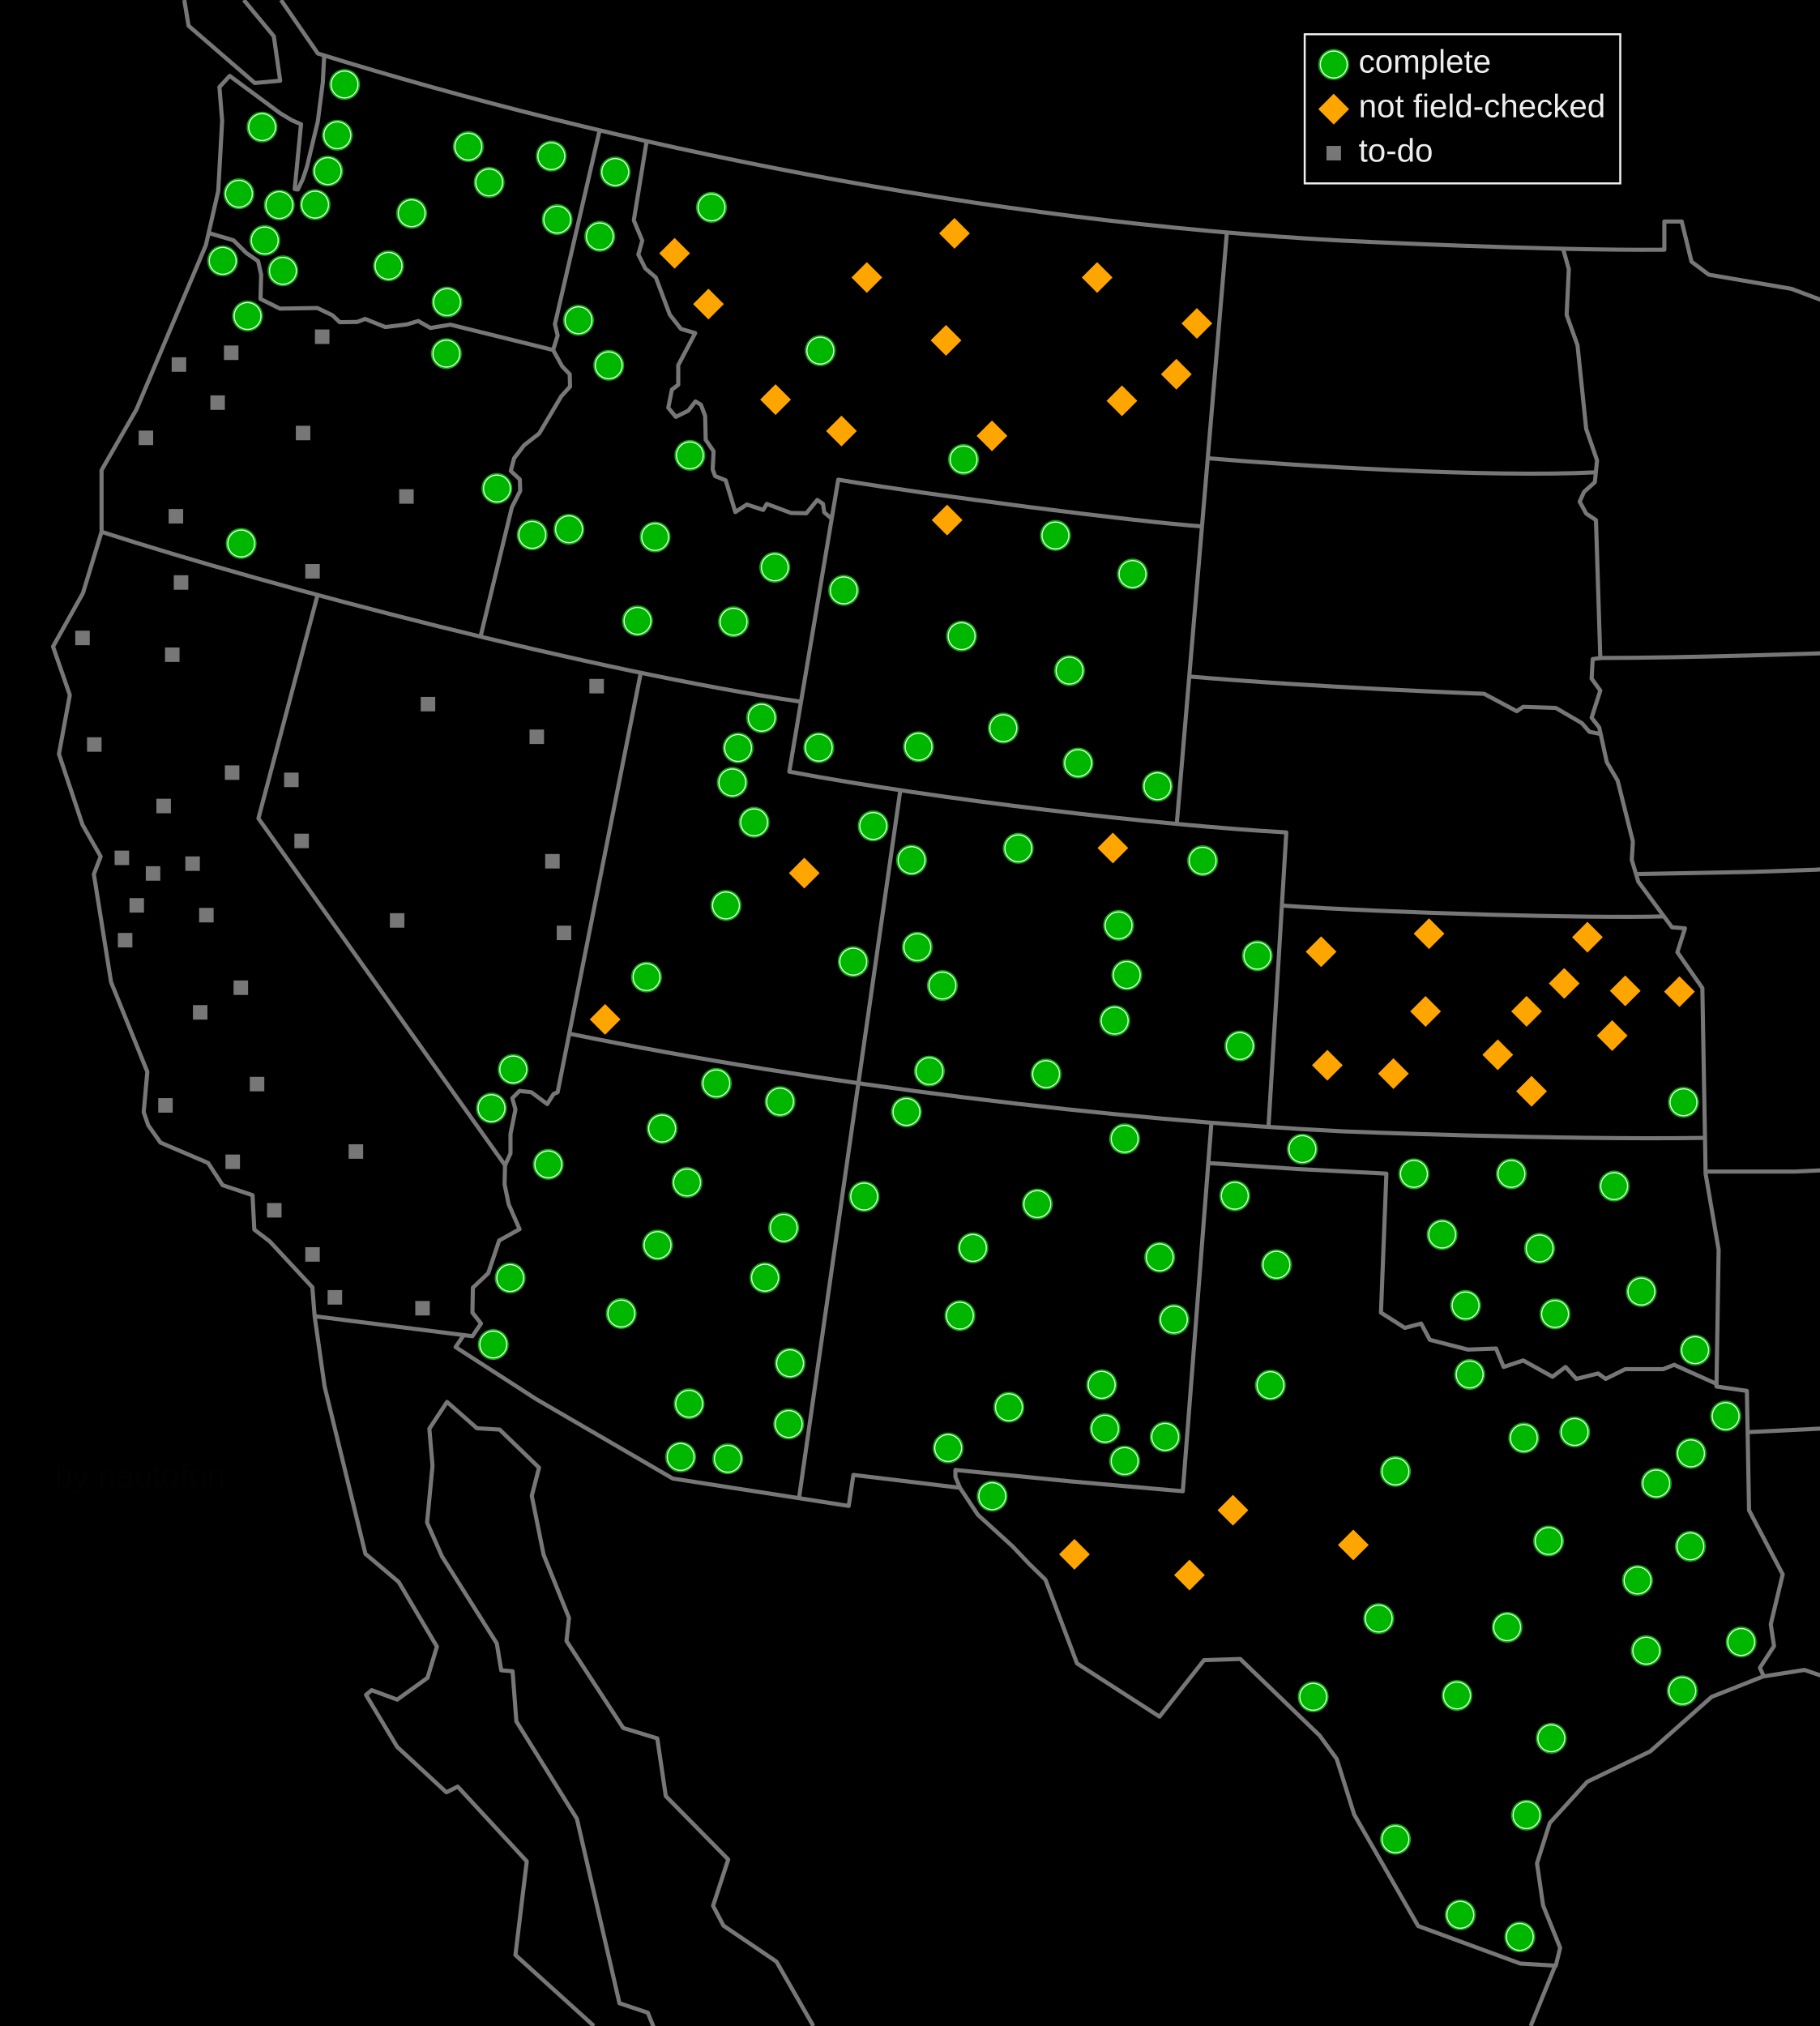
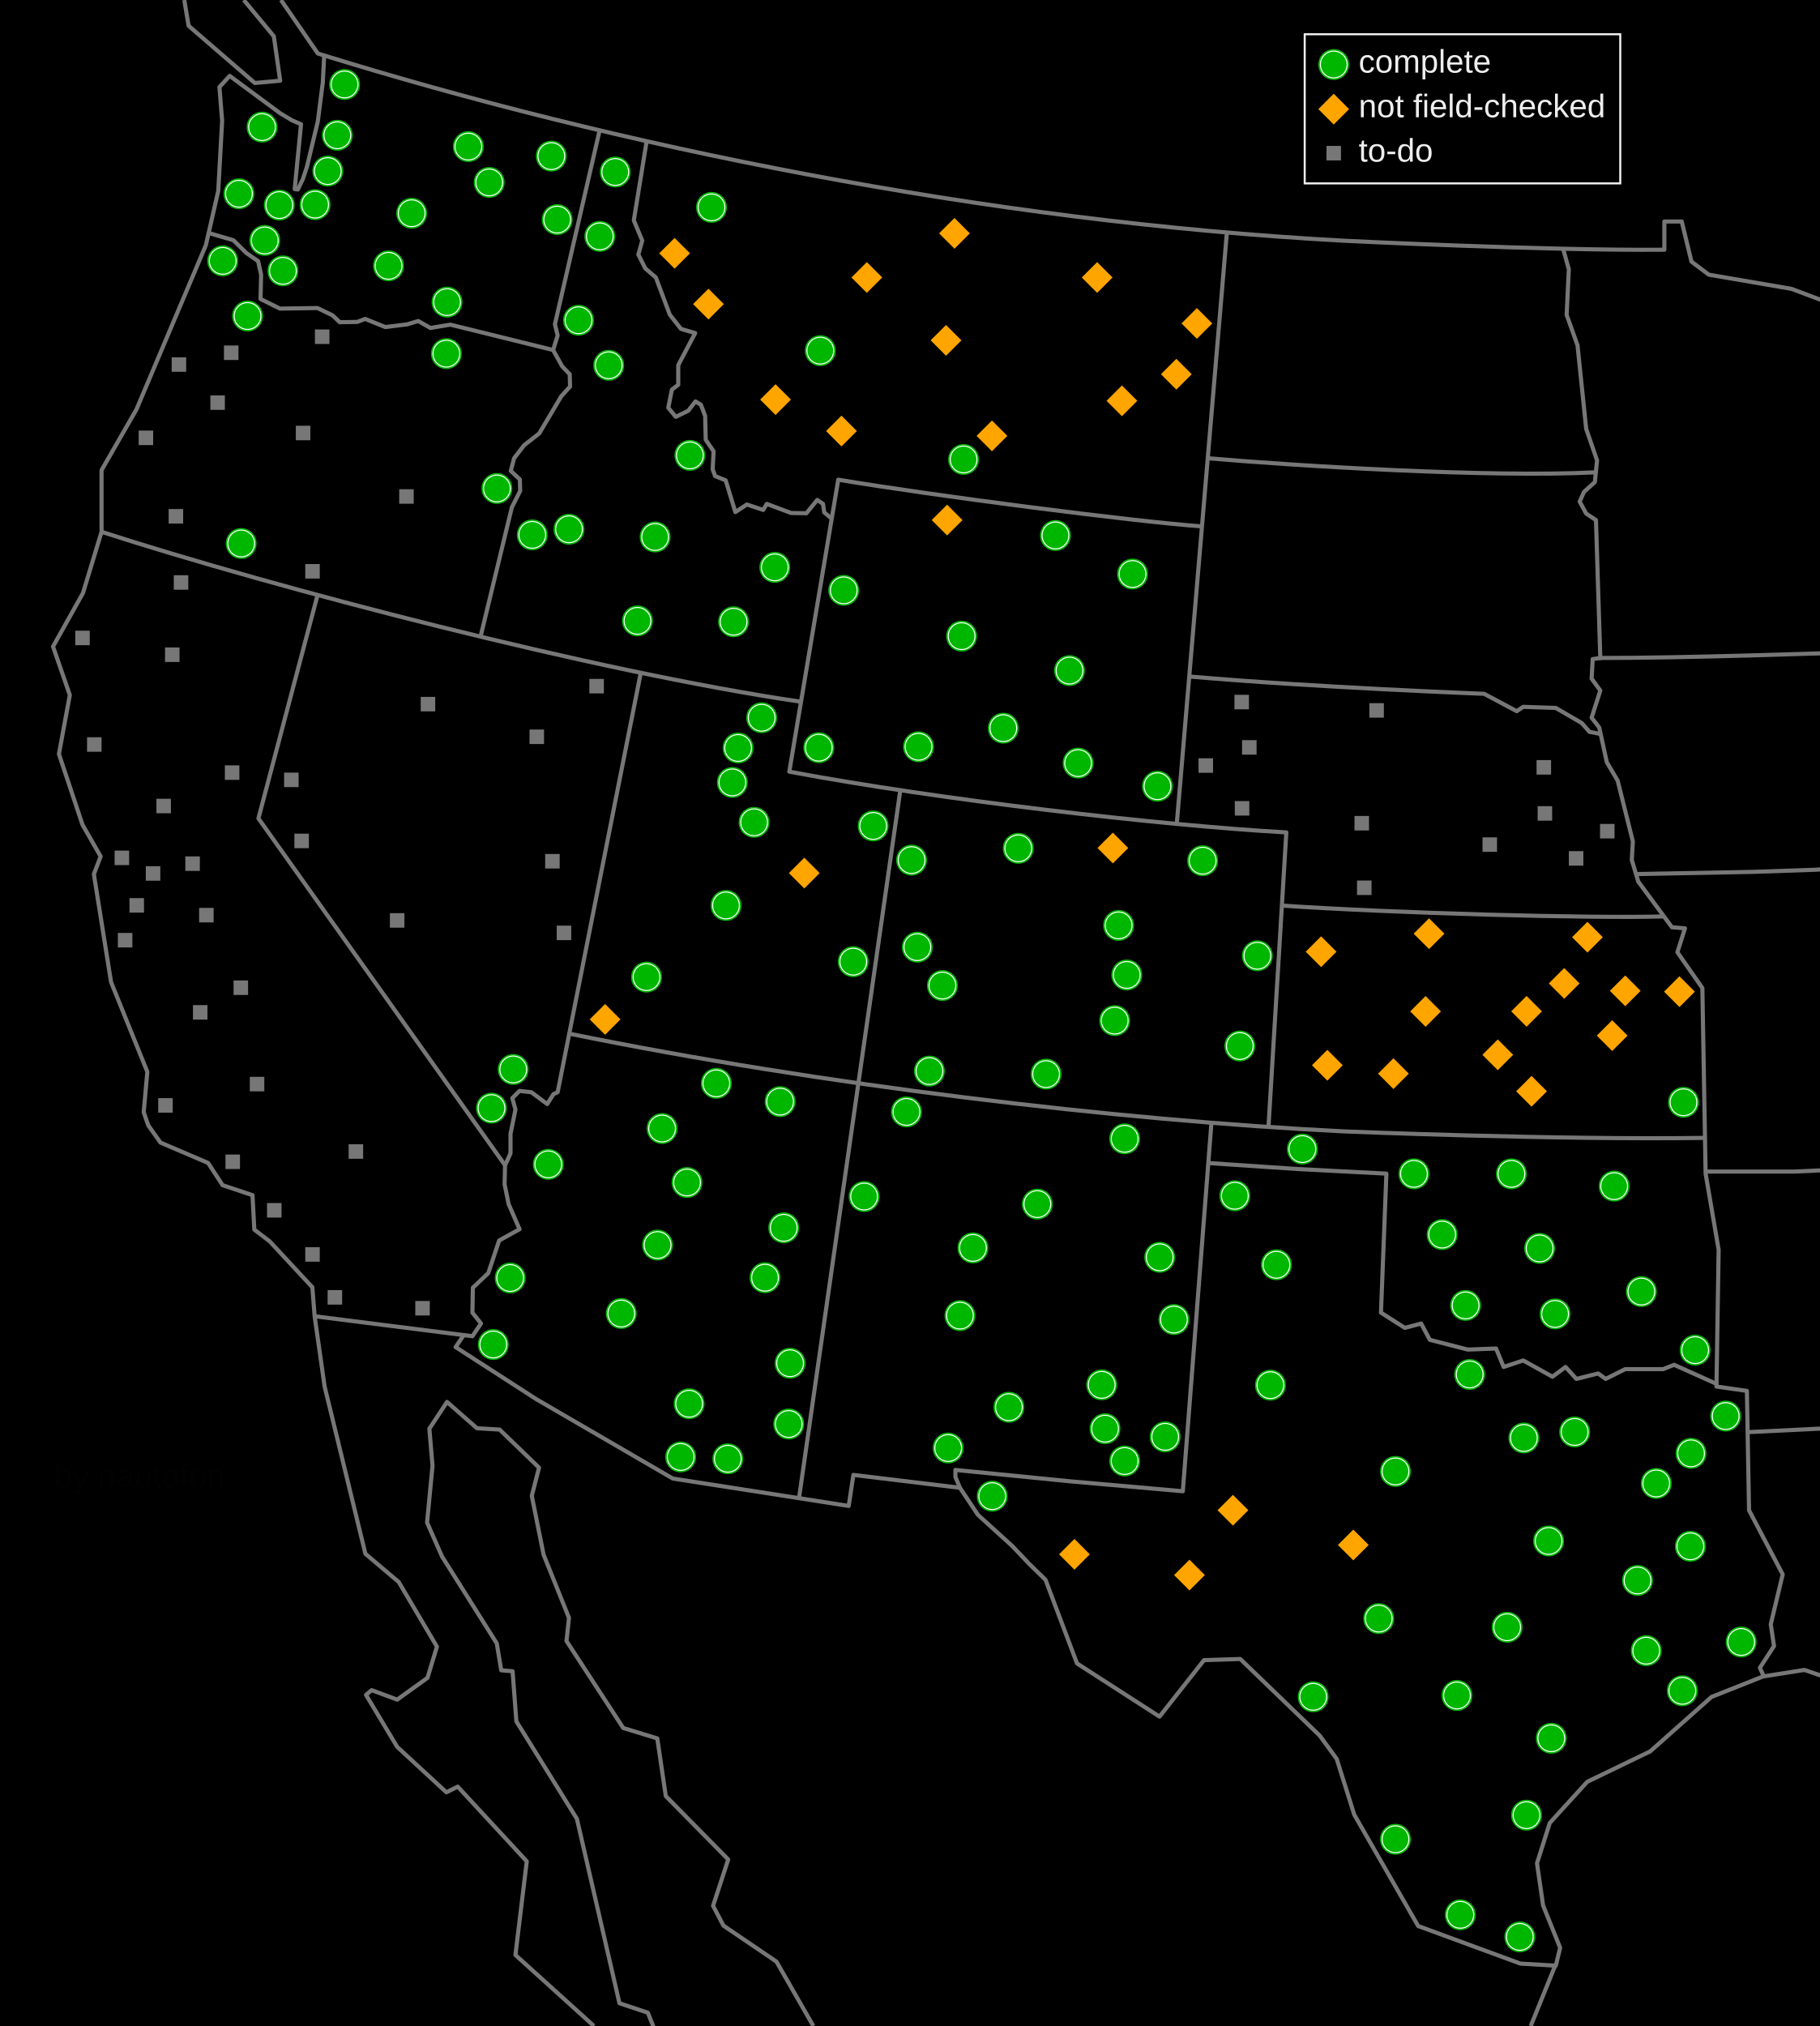
<svg xmlns="http://www.w3.org/2000/svg" xmlns:xlink="http://www.w3.org/1999/xlink" version="1.1" x="0px" y="0px" width="501.68px" height="558.55px" viewBox="0 0 501.68 558.55" xml:space="preserve">
  <symbol id="all" viewBox="-4.25 -4.25 8.5 8.5">
    <path style="fill:#00B700;" d="M4.25,0c0-2.35-1.9-4.25-4.25-4.25c-2.35,0-4.25,1.9-4.25,4.25S-2.35,4.25,0,4.25C2.35,4.25,4.25,2.35,4.25,0z" />
    <path style="fill:none;stroke:#FFFFFF;stroke-width:0.283;stroke-miterlimit:10;" d="M3.69,0c0-2.04-1.65-3.69-3.69-3.69S-3.68-2.04-3.68,0S-2.04,3.69,0,3.69S3.69,2.04,3.69,0z" />
  </symbol>
  <symbol id="cleanup" viewBox="-4.25 -4.25 8.5 8.5">
    <rect x="-3" y="-3" width="6" height="6" transform="rotate(45)" style="fill:orange" />
  </symbol>
  <symbol id="open" viewBox="-4.25 -4.25 8.5 8.5">
    <rect x="-2" y="-2" width="4" height="4" style="fill:#777" />
  </symbol>
  <symbol id="TODO" viewBox="-4.25 -4.25 8.5 8.5">
    <rect x="-2" y="-2" width="4" height="4" style="fill:red" />
  </symbol>
  <g id="map">
    <rect width="597.74" height="558.55" />
    <text id="made_by_nautofon" transform="matrix(1 0 0 1 15.00 410.00)" style="font-family:'ArialMT','Arial',sans-serif;fill:#020202;font-size:9px;">by nautofon</text>
    <path style="fill:none;stroke:#777777;stroke-width:1.134;stroke-linejoin:round;stroke-miterlimit:10;" d="M77.47,0l10.16,14.75c81.55,25.39,184,46.31,282.83,51.61 0 0 55.799 2.787 88.427 2.487v-7.783h4.789l2.694 11.076 4.789 3.592 22.75 3.891 14.368 5.388 10.178-2.993 17.362 4.49-13.47 7.184-18.858 18.559 0.299 2.395" />
    <line style="fill:none;stroke:#777777;stroke-width:1.134;stroke-linejoin:round;stroke-miterlimit:10;" x1="338.27" y1="64.1" x2="324.45" y2="227.16" />
    <polyline style="fill:none;stroke:#777777;stroke-width:1.134;stroke-linejoin:round;stroke-miterlimit:10;" points="87.56,164.04 71.25,225.62 139.25,321.25" />
    <polyline style="fill:none;stroke:#777777;stroke-width:1.134;stroke-linejoin:round;stroke-miterlimit:10;" points="176.67,185.49 153.75,301.12 152.62,301.62 150.88,304.38 146.5,301.12 143.25,300.75 141.25,302.75 142.12,305.88 140.75,312.62 140.75,318 139.25,321.25 139.12,326.5 140.25,332 143.25,338.88 137.62,342 134.62,351 130.38,355 130.25,361.88 132.62,364.88 130.25,368.38 86.75,362.88" />
    <polyline style="fill:none;stroke:#777777;stroke-width:1.134;stroke-linejoin:round;stroke-miterlimit:10;" points="50.81,0 52,7.12 70.25,22.88 77.25,22.25 75.5,10 67.22,0" />
    <path style="fill:none;stroke:#777777;stroke-width:1.134;stroke-linejoin:round;stroke-miterlimit:10;" d="m89.39 15.3-0.39 7.45-1.38 10.75-3 12.5-1.12 3.38-1.38 2.87-0.87-0.13 1.75-17.87-2.5-1.08-3.21-1.92-13.96-10.33-2.83 3.08 0.75 9.33-1.08 19.34-3.42 14.95-19.13 45.26-9.62 16.74v17l-5.12 16.88-8.26 14.75 4.63 13.37-3 16.26 6.5 19.5 5 8.74-1.87 4.88 4.74 29.75 10 24.75-1 11.12 1.26 3.63 3.37 4.75 13.13 5.62 4 6.13 8.24 2.75 0.5 9.5 4.26 3.25 11.74 12.63 0.63 8 2.75 19.37 11.25 46.13 9.177 7.754 10.54 17.833-2.607 8.605-8.344 5.997-7.04-2.607-1.565 1.304 8.605 14.341 13.559 12.516 3.129-1.565 19.035 20.599-3.129 25.814 21.642 19.574" />
    <path style="fill:none;stroke:#777777;stroke-width:1.134;stroke-linejoin:round;stroke-miterlimit:10;" d="m180.18 558.79-1.565-3.911-7.822-2.607-11.734-50.846-16.688-26.857-1.043-13.82-3.129-0.261-1.228-7.413-15.09-23.953-4.13-9.37 1.5-15.63-0.87-10.24 4.87-7.38 8.25 7.25 6.25 0.37 10.87 10.5-2 7.76 3.26 16.24 6.997 17.413-0.687 6.37 15.645 23.989 9.387 2.868 2.347 15.906 17.21 17.47-4.172 12.777 2.868 5.476 14.602 9.909 10.169 17.749" />
    <path style="fill:none;stroke:#777777;stroke-width:1.134;stroke-linejoin:round;stroke-miterlimit:10;" d="m127.87 368.07-2.25 3.31 22.26 14.37 37.62 21.87 48.5 7.55 1.29-8.55 29.38 3.55 4.95 7.45 9.5 8.63 4.68 4.93 4.464 4.358 8.681 23.049 22.75 14.668 12.273-15.566 9.989-0.323 21.93 21.149 4.666 6.405 4.83 15.362 17.624 30.7 28.183 10.36 9.765 0.577 1.202-4.926-4.701-11.674-1.683-11.626 3.523-11.123 10.338-11.353 17.362-8.382 16.902-15.012 14.229-5.642 11.375-1.796 13.171 4.49 14.967-3.592 14.368 10.477 12.872-0.299 6.585-4.191 6.885 2.395 2.694-2.993-3.891-3.592-0.299-8.082-2.993-5.388 6.885-4.191 13.47-2.395 15.53 0.898" />
    <line style="fill:none;stroke:#777777;stroke-width:1.134;stroke-linejoin:round;stroke-miterlimit:10;" x1="248.23" y1="217.87" x2="220.3" y2="413.04" />
    <path style="fill:none;stroke:#777777;stroke-width:1.134;stroke-linejoin:round;stroke-miterlimit:10;" d="M28,146.62c47.23,15.27,136.03,38.56,192.86,46.85" />
    <path style="fill:none;stroke:#777777;stroke-width:1.134;stroke-linejoin:round;stroke-miterlimit:10;" d="M156.95 284.97c69.54 14.18 151.01 23.87 213.51 26.94 0 0 58.194 2.396 99.503 1.797" />
    <path style="fill:none;stroke:#777777;stroke-width:1.134;stroke-linejoin:round;stroke-miterlimit:10;" d="M331.36,145.12c-18.79-1.34-74.68-8.56-100.24-12.88l-13.5,80.5c41,7.71,102.37,14.82,137.04,16.75l-4.92,81.2" />
    <polyline style="fill:none;stroke:#777777;stroke-width:1.134;stroke-linejoin:round;stroke-miterlimit:10;" points="334.01,309.54 326.12,411.12 295.42,408.42 263.42,405.25 263.42,407.17 264.67,410.17" />
    <path style="fill:none;stroke:#777777;stroke-width:1.134;stroke-linejoin:round;stroke-miterlimit:10;" d="m333.16 320.64 24.461 1.643 24.63 1.276-1.497 38.332 6.585 4.191 4.49-1.197 2.395 4.49 10.477 2.694 7.783-0.299 2.095 5.089 5.388-1.796 8.082 4.49 3.592-2.694 2.993 3.293 5.987-1.497 2.095 1.497 5.388-2.694h10.477l2.993-1.197 11.974 5.388" />
    <path style="fill:none;stroke:#777777;stroke-width:1.134;stroke-linejoin:round;stroke-miterlimit:10;" d="m353.22 249.65c31.131 2.095 85.611 3.592 105.67 2.993" />
    <path style="fill:none;stroke:#777777;stroke-width:1.134;stroke-linejoin:round;stroke-miterlimit:10;" d="m327.78 186.49c34.125 2.993 81.42 4.789 81.42 4.789l8.98 4.789 1.796-1.197 8.98 0.299 7.184 4.191 2.095 2.395 2.993 0.599" />
    <path style="fill:none;stroke:#777777;stroke-width:1.134;stroke-linejoin:round;stroke-miterlimit:10;" d="m332.87 126.32c24.246 2.095 77.529 5.388 107.16 3.891" />
    <polyline style="fill:none;stroke:#777777;stroke-width:1.134;stroke-linejoin:round;stroke-miterlimit:10;" points="165.33,35.93 153,89.38 153.75,92.5 152.5,96.5 155,101 157.08,103.17 157.17,106.58 154.75,109.25 148.67,119.5 144.5,122.75 141.75,126.33 140.83,129.83 143.33,132.17 143.42,135.33 141.12,139.88 132.49,175.53" />
    <polyline style="fill:none;stroke:#777777;stroke-width:1.134;stroke-linejoin:round;stroke-miterlimit:10;" points="178.29,38.93 174.75,60.75 177.08,66.33 176,70.17 177.92,74 180.83,76.5 184.67,86.75 187.75,90.67 191.67,91.83 187,100.67 187,106.08 185.25,107.42 184.25,112.42 186.33,114.92 189.75,113.25 191.75,110.67 193.25,111.58 194.42,114.67 194.58,121.25 196.75,124.42 196.5,129.42 197.17,131.25 200.08,132.42 202.75,141.17 205.92,139.08 210.42,140.58 211.42,138.92 218.08,141.42 222.33,141.5 225.33,137.83 226.92,138.92 227.25,141.25 229.32,143.01" />
    <polyline style="fill:none;stroke:#777777;stroke-width:1.134;stroke-linejoin:round;stroke-miterlimit:10;" points="57.53,64.23 64.38,66.25 67.92,69.75 71.17,72 72,75.75 71.83,82.42 77.17,85.08 87.5,84.92 91.67,86.92 93.67,88.83 98.5,88.75 100.67,87.92 106.25,90.17 112.25,89.42 115.33,88.5 118.67,90.42 124.17,89.5 152.5,96.5" />
    <path style="fill:none;stroke:#777777;stroke-width:1.134;stroke-linejoin:round;stroke-miterlimit:10;" d="m431.05 68.847 1.497 5.388-0.599 12.572 2.993 8.382 2.395 23.049 2.993 8.681-0.599 5.987-2.993 2.694-1.197 2.694 1.796 3.293 2.694 1.796 1.197 38.016-2.095 0.299-0.299 5.388 2.395 3.293-2.395 7.484 2.095 2.694 2.095 9.579 2.993 5.089 4.191 16.763-0.299 5.089 1.796 5.987 9.28 12.572 3.592 0.299-2.095 6.585 6.885 9.878 0.898 51.187 3.592 20.954-0.599 37.717 8.382 1.197 0.599 32.927 9.28 17.661-3.293 13.77 0.898 5.987-3.891 5.987 1.197 2.694" />
    <path style="fill:none;stroke:#777777;stroke-width:1.134;stroke-linejoin:round;stroke-miterlimit:10;" d="m440.93 181.4c24.246 0 58.371-1.197 76.93-1.796" />
    <path style="fill:none;stroke:#777777;stroke-width:1.134;stroke-linejoin:round;stroke-miterlimit:10;" d="m451.1 240.97 32.029-0.599 17.661-0.599 12.273-0.898 5.089 4.789" />
    <path style="fill:none;stroke:#777777;stroke-width:1.134;stroke-linejoin:round;stroke-miterlimit:10;" d="m470.56 322.99h24.246l32.329-1.497 17.062 0.299 1.796 2.694-4.789 5.987 10.776-0.299" />
    <path style="fill:none;stroke:#777777;stroke-width:1.134;stroke-linejoin:round;stroke-miterlimit:10;" d="m481.94 394.83 48.792-2.395" />
    <path style="fill:none;stroke:#777777;stroke-width:1.134;stroke-linejoin:round;stroke-miterlimit:10;" d="m428.87 541.7-6.822 16.841" />
  </g>
  <g id="legend" transform="translate(55)">
    <rect x="304.73" y="9.44" style="stroke:#EEEEEE;stroke-width:0.567;stroke-miterlimit:10;" width="87" height="41.12" />
    <text transform="matrix(1 0 0 1 319.5923 44.5608)" style="fill:#EEEEEE; font-family:'ArialMT','Arial',sans-serif; font-size:9px;">to-do</text>
    <use xlink:href="#open" width="8.5" height="8.5" id="legend-unkown_1_" x="-4.25" y="-4.25" transform="matrix(1 0 0 -1 312.729 42.2266)" style="overflow:visible;" />
    <text transform="matrix(1 0 0 1 319.5923 32.3207)" style="fill:#EEEEEE; font-family:'ArialMT','Arial',sans-serif; font-size:9px;">not field-checked</text>
    <use xlink:href="#cleanup" width="8.5" height="8.5" id="legend-some_1_" x="-4.25" y="-4.25" transform="matrix(1 0 0 -1 312.729 30.0874)" style="overflow:visible;" />
    <text transform="matrix(1 0 0 1 319.5933 20.0199)" style="fill:#EEEEEE; font-family:'ArialMT','Arial',sans-serif; font-size:9px;">complete</text>
    <use xlink:href="#all" width="8.5" height="8.5" id="legend-all_1_" x="-4.25" y="-4.25" transform="matrix(1 0 0 -1 312.729 17.7852)" style="overflow:visible;" />
  </g>
  <g id="data">
    <g id="AZ">
      <use xlink:href="#all" width="8.5" height="8.5" id="camp_verde" x="-4.25" y="-4.25" transform="matrix(1 0 0 -1 181.292 343.25)" style="overflow:visible;" />
      <use xlink:href="#all" width="8.5" height="8.5" id="clifton" x="-4.25" y="-4.25" transform="matrix(1 0 0 -1 217.8335 375.834)" style="overflow:visible;" />
      <use xlink:href="#all" width="8.5" height="8.5" id="ehrenberg" x="-4.25" y="-4.25" transform="matrix(1 0 0 -1 140.6665 352.334)" style="overflow:visible;" />
      <use xlink:href="#all" width="8.5" height="8.5" id="flagstaff" x="-4.25" y="-4.25" transform="matrix(1 0 0 -1 189.417 326)" style="overflow:visible;" />
      <use xlink:href="#all" width="8.5" height="8.5" id="g_canyon_vlg" x="-4.25" y="-4.25" transform="matrix(1 0 0 -1 182.542 311.125)" style="overflow:visible;" />
      <use xlink:href="#all" width="8.5" height="8.5" id="holbrook" x="-4.25" y="-4.25" transform="matrix(1 0 0 -1 216.084 338.5)" style="overflow:visible;" />
      <use xlink:href="#all" width="8.5" height="8.5" id="kayenta" x="-4.25" y="-4.25" transform="matrix(1 0 0 -1 215.0835 303.708)" style="overflow:visible;" />
      <use xlink:href="#all" width="8.5" height="8.5" id="kingman" x="-4.25" y="-4.25" transform="matrix(1 0 0 -1 151.167 321)" style="overflow:visible;" />
      <use xlink:href="#all" width="8.5" height="8.5" id="nogales" x="-4.25" y="-4.25" transform="matrix(1 0 0 -1 187.6665 401.667)" style="overflow:visible;" />
      <use xlink:href="#all" width="8.5" height="8.5" id="page" x="-4.25" y="-4.25" transform="matrix(1 0 0 -1 197.5005 298.667)" style="overflow:visible;" />
      <use xlink:href="#all" width="8.5" height="8.5" id="phoenix" x="-4.25" y="-4.25" transform="matrix(1 0 0 -1 171.292 362.125)" style="overflow:visible;" />
      <use xlink:href="#all" width="8.5" height="8.5" id="san_simon" x="-4.25" y="-4.25" transform="matrix(1 0 0 -1 217.4585 392.583)" style="overflow:visible;" />
      <use xlink:href="#all" width="8.5" height="8.5" id="show_low" x="-4.25" y="-4.25" transform="matrix(1 0 0 -1 210.917 352.25)" style="overflow:visible;" />
      <use xlink:href="#all" width="8.5" height="8.5" id="sierra_vista" x="-4.25" y="-4.25" transform="matrix(1 0 0 -1 200.6665 402.167)" style="overflow:visible;" />
      <use xlink:href="#all" width="8.5" height="8.5" id="tucson" x="-4.25" y="-4.25" transform="matrix(1 0 0 -1 190 387)" style="overflow:visible;" />
      <use xlink:href="#all" width="8.5" height="8.5" id="yuma" x="-4.25" y="-4.25" transform="matrix(1 0 0 -1 136 370.667)" style="overflow:visible;" />
    </g>
    <g id="CA">
      <use xlink:href="#open" width="8.5" height="8.5" id="bakersfield" x="-4.25" y="-4.25" transform="matrix(1 0 0 -1 70.875 298.874)" style="overflow:visible;" />
      <use xlink:href="#open" width="8.5" height="8.5" id="barstow" x="-4.25" y="-4.25" transform="matrix(1 0 0 -1 98.125 317.458)" style="overflow:visible;" />
      <use xlink:href="#open" width="8.5" height="8.5" id="carlsbad" x="-4.25" y="-4.25" transform="matrix(1 0 0 -1 86.1655 345.834)" style="overflow:visible;" />
      <use xlink:href="#open" width="8.5" height="8.5" id="el_centro" x="-4.25" y="-4.25" transform="matrix(1 0 0 -1 116.499 360.668)" style="overflow:visible;" />
      <use xlink:href="#open" width="8.5" height="8.5" id="eureka" x="-4.25" y="-4.25" transform="matrix(1 0 0 -1 22.7495 175.875)" style="overflow:visible;" />
      <use xlink:href="#open" width="8.5" height="8.5" id="fresno" x="-4.25" y="-4.25" transform="matrix(1 0 0 -1 66.4 272.3)" style="overflow:visible;" />
      <use xlink:href="#open" width="8.5" height="8.5" id="hilt" x="-4.25" y="-4.25" transform="matrix(1 0 0 -1 49.9165 160.5835)" style="overflow:visible;" />
      <use xlink:href="#open" width="8.5" height="8.5" id="huron" x="-4.25" y="-4.25" transform="matrix(1 0 0 -1 55.2 279.1)" style="overflow:visible;" />
      <use xlink:href="#open" width="8.5" height="8.5" id="los_angeles" x="-4.25" y="-4.25" transform="matrix(1 0 0 -1 75.6235 333.668)" style="overflow:visible;" />
      <use xlink:href="#open" width="8.5" height="8.5" id="modesto" x="-4.25" y="-4.25" transform="matrix(1 0 0 -1 56.9 252.3)" style="overflow:visible;" />
      <use xlink:href="#open" width="8.5" height="8.5" id="oakland" x="-4.25" y="-4.25" transform="matrix(1 0 0 -1 42.2 240.8)" style="overflow:visible;" />
      <use xlink:href="#open" width="8.5" height="8.5" id="oxnard" x="-4.25" y="-4.25" transform="matrix(1 0 0 -1 64.1675 320.292)" style="overflow:visible;" />
      <use xlink:href="#open" width="8.5" height="8.5" id="redding" x="-4.25" y="-4.25" transform="matrix(1 0 0 -1 47.4995 180.5)" style="overflow:visible;" />
      <use xlink:href="#open" width="8.5" height="8.5" id="sacramento" x="-4.25" y="-4.25" transform="matrix(1 0 0 -1 45.124 222.2095)" style="overflow:visible;" />
      <use xlink:href="#open" width="8.5" height="8.5" id="san_diego" x="-4.25" y="-4.25" transform="matrix(1 0 0 -1 92.3325 357.668)" style="overflow:visible;" />
      <use xlink:href="#open" width="8.5" height="8.5" id="san_francisc" x="-4.25" y="-4.25" transform="matrix(1 0 0 -1 33.6 236.5)" style="overflow:visible;" />
      <use xlink:href="#open" width="8.5" height="8.5" id="san_jose" x="-4.25" y="-4.25" transform="matrix(1 0 0 -1 37.7 249.6)" style="overflow:visible;" />
      <use xlink:href="#open" width="8.5" height="8.5" id="santa_cruz" x="-4.25" y="-4.25" transform="matrix(1 0 0 -1 34.5 259.2)" style="overflow:visible;" />
      <use xlink:href="#open" width="8.5" height="8.5" id="santa_maria" x="-4.25" y="-4.25" transform="matrix(1 0 0 -1 45.6245 304.75)" style="overflow:visible;" />
      <use xlink:href="#open" width="8.5" height="8.5" id="stockton" x="-4.25" y="-4.25" transform="matrix(1 0 0 -1 53.1 238.1)" style="overflow:visible;" />
      <use xlink:href="#open" width="8.5" height="8.5" id="truckee" x="-4.25" y="-4.25" transform="matrix(1 0 0 -1 63.9995 213)" style="overflow:visible;" />
      <use xlink:href="#open" width="8.5" height="8.5" id="ukiah" x="-4.25" y="-4.25" transform="matrix(1 0 0 -1 25.9995 205.25)" style="overflow:visible;" />
    </g>
    <g id="CO">
      <use xlink:href="#all" width="8.5" height="8.5" id="alamosa" x="-4.25" y="-4.25" transform="matrix(1 0 0 -1 288.4165 296.1221)" style="overflow:visible;" />
      <use xlink:href="#all" width="8.5" height="8.5" id="burlington" x="-4.25" y="-4.25" transform="matrix(1 0 0 -1 346.667 263.4971)" style="overflow:visible;" />
      <use xlink:href="#all" width="8.5" height="8.5" id="colorado_spr" x="-4.25" y="-4.25" transform="matrix(1 0 0 -1 310.6665 268.7886)" style="overflow:visible;" />
      <use xlink:href="#all" width="8.5" height="8.5" id="denver" x="-4.25" y="-4.25" transform="matrix(1 0 0 -1 308.4165 255.1221)" style="overflow:visible;" />
      <use xlink:href="#all" width="8.5" height="8.5" id="durango" x="-4.25" y="-4.25" transform="matrix(1 0 0 -1 256.25 295.2886)" style="overflow:visible;" />
      <use xlink:href="#cleanup" width="8.5" height="8.5" id="fort_collins" x="-4.25" y="-4.25" transform="matrix(1 0 0 -1 306.833 233.7886)" style="overflow:visible;" />
      <use xlink:href="#all" width="8.5" height="8.5" id="grand_juncti" x="-4.25" y="-4.25" transform="matrix(1 0 0 -1 252.916 261.1221)" style="overflow:visible;" />
      <use xlink:href="#all" width="8.5" height="8.5" id="lamar" x="-4.25" y="-4.25" transform="matrix(1 0 0 -1 341.833 288.3721)" style="overflow:visible;" />
      <use xlink:href="#all" width="8.5" height="8.5" id="montrose" x="-4.25" y="-4.25" transform="matrix(1 0 0 -1 259.833 271.7051)" style="overflow:visible;" />
      <use xlink:href="#all" width="8.5" height="8.5" id="pueblo" x="-4.25" y="-4.25" transform="matrix(1 0 0 -1 307.333 281.3721)" style="overflow:visible;" />
      <use xlink:href="#all" width="8.5" height="8.5" id="rangely" x="-4.25" y="-4.25" transform="matrix(1 0 0 -1 251.333 237.1221)" style="overflow:visible;" />
      <use xlink:href="#all" width="8.5" height="8.5" id="steamboat_sp" x="-4.25" y="-4.25" transform="matrix(1 0 0 -1 280.7495 233.8721)" style="overflow:visible;" />
      <use xlink:href="#all" width="8.5" height="8.5" id="sterling" x="-4.25" y="-4.25" transform="matrix(1 0 0 -1 331.583 237.2886)" style="overflow:visible;" />
    </g>
    <g id="ID">
      <use xlink:href="#all" width="8.5" height="8.5" id="boise" x="-4.25" y="-4.25" transform="matrix(1 0 0 -1 156.8745 145.9141)" style="overflow:visible;" />
      <use xlink:href="#all" width="8.5" height="8.5" id="coeur_dalene" x="-4.25" y="-4.25" transform="matrix(1 0 0 -1 165.3745 65.1641)" style="overflow:visible;" />
      <use xlink:href="#all" width="8.5" height="8.5" id="grangeville" x="-4.25" y="-4.25" transform="matrix(1 0 0 -1 167.833 100.7056)" style="overflow:visible;" />
      <use xlink:href="#all" width="8.5" height="8.5" id="idaho_falls" x="-4.25" y="-4.25" transform="matrix(1 0 0 -1 213.6245 156.4141)" style="overflow:visible;" />
      <use xlink:href="#all" width="8.5" height="8.5" id="ketchum" x="-4.25" y="-4.25" transform="matrix(1 0 0 -1 180.6245 148.0391)" style="overflow:visible;" />
      <use xlink:href="#all" width="8.5" height="8.5" id="lewiston" x="-4.25" y="-4.25" transform="matrix(1 0 0 -1 159.4995 88.2891)" style="overflow:visible;" />
      <use xlink:href="#all" width="8.5" height="8.5" id="nampa" x="-4.25" y="-4.25" transform="matrix(1 0 0 -1 146.7495 147.4556)" style="overflow:visible;" />
      <use xlink:href="#all" width="8.5" height="8.5" id="pocatello" x="-4.25" y="-4.25" transform="matrix(1 0 0 -1 202.2495 171.4141)" style="overflow:visible;" />
      <use xlink:href="#all" width="8.5" height="8.5" id="salmon" x="-4.25" y="-4.25" transform="matrix(1 0 0 -1 190.2075 125.5391)" style="overflow:visible;" />
      <use xlink:href="#all" width="8.5" height="8.5" id="sandpoint" x="-4.25" y="-4.25" transform="matrix(1 0 0 -1 169.6245 47.4141)" style="overflow:visible;" />
      <use xlink:href="#all" width="8.5" height="8.5" id="twin_falls" x="-4.25" y="-4.25" transform="matrix(1 0 0 -1 175.7495 171.1641)" style="overflow:visible;" />
    </g>
    <g id="KS">
      <use xlink:href="#cleanup" width="8.5" height="8.5" id="colby" transform="translate(360 258.13)" />
      <use xlink:href="#cleanup" width="8.5" height="8.5" id="dodge_city" transform="translate(379.94 291.74)" />
      <use xlink:href="#cleanup" width="8.5" height="8.5" id="emporia" transform="translate(440.25 281.26)" />
      <use xlink:href="#cleanup" width="8.5" height="8.5" id="garden_city" transform="translate(361.72 289.43)" />
      <use xlink:href="#cleanup" width="8.5" height="8.5" id="hays" transform="translate(388.8 274.59)" />
      <use xlink:href="#cleanup" width="8.5" height="8.5" id="hutchinson" transform="translate(408.71 286.55)" />
      <use xlink:href="#cleanup" width="8.5" height="8.5" id="junction_cit" transform="translate(427.03 266.87)" />
      <use xlink:href="#cleanup" width="8.5" height="8.5" id="kansas_city" transform="translate(458.8 269.14)" />
      <use xlink:href="#cleanup" width="8.5" height="8.5" id="marysville" transform="translate(433.43 254.13)" />
      <use xlink:href="#cleanup" width="8.5" height="8.5" id="phillipsburg" transform="translate(389.76 253.16)" />
      <use xlink:href="#all" width="8.5" height="8.5" id="pittsburg" transform="translate(459.91 299.64)" />
      <use xlink:href="#cleanup" width="8.5" height="8.5" id="salina_ks" transform="translate(416.65 274.57)" />
      <use xlink:href="#cleanup" width="8.5" height="8.5" id="topeka" transform="translate(443.85 268.92)" />
      <use xlink:href="#cleanup" width="8.5" height="8.5" id="wichita" transform="translate(418.02 296.61)" />
    </g>
    <g id="MT">
      <use xlink:href="#cleanup" width="8.5" height="8.5" id="billings" x="-4.25" y="-4.25" transform="matrix(1 0 0 -1 273.4985 120.168)" style="overflow:visible;" />
      <use xlink:href="#cleanup" width="8.5" height="8.5" id="bozeman" x="-4.25" y="-4.25" transform="matrix(1 0 0 -1 231.998 118.8345)" style="overflow:visible;" />
      <use xlink:href="#cleanup" width="8.5" height="8.5" id="butte" x="-4.25" y="-4.25" transform="matrix(1 0 0 -1 213.8315 110.168)" style="overflow:visible;" />
      <use xlink:href="#cleanup" width="8.5" height="8.5" id="glasgow_mt" x="-4.25" y="-4.25" transform="matrix(1 0 0 -1 302.4985 76.501)" style="overflow:visible;" />
      <use xlink:href="#cleanup" width="8.5" height="8.5" id="glendive" x="-4.25" y="-4.25" transform="matrix(1 0 0 -1 324.332 103.168)" style="overflow:visible;" />
      <use xlink:href="#cleanup" width="8.5" height="8.5" id="great_falls" x="-4.25" y="-4.25" transform="matrix(1 0 0 -1 238.9985 76.5015)" style="overflow:visible;" />
      <use xlink:href="#cleanup" width="8.5" height="8.5" id="havre" x="-4.25" y="-4.25" transform="matrix(1 0 0 -1 263.165 64.3345)" style="overflow:visible;" />
      <use xlink:href="#all" width="8.5" height="8.5" id="helena" x="-4.25" y="-4.25" transform="matrix(1 0 0 -1 226.1655 96.668)" style="overflow:visible;" />
      <use xlink:href="#all" width="8.5" height="8.5" id="kalispell" x="-4.25" y="-4.25" transform="matrix(1 0 0 -1 196.165 57.168)" style="overflow:visible;" />
      <use xlink:href="#all" width="8.5" height="8.5" id="laurel" x="-4.25" y="-4.25" transform="matrix(1 0 0 -1 265.665 126.6675)" style="overflow:visible;" />
      <use xlink:href="#cleanup" width="8.5" height="8.5" id="lewistown" x="-4.25" y="-4.25" transform="matrix(1 0 0 -1 260.832 93.835)" style="overflow:visible;" />
      <use xlink:href="#cleanup" width="8.5" height="8.5" id="miles_city" x="-4.25" y="-4.25" transform="matrix(1 0 0 -1 309.332 110.502)" style="overflow:visible;" />
      <use xlink:href="#cleanup" width="8.5" height="8.5" id="missoula" x="-4.25" y="-4.25" transform="matrix(1 0 0 -1 195.332 83.8345)" style="overflow:visible;" />
      <use xlink:href="#cleanup" width="8.5" height="8.5" id="sidney" x="-4.25" y="-4.25" transform="matrix(1 0 0 -1 329.998 89.1675)" style="overflow:visible;" />
      <use xlink:href="#cleanup" width="8.5" height="8.5" id="thompson_f" x="-4.25" y="-4.25" transform="matrix(1 0 0 -1 185.9985 69.8345)" style="overflow:visible;" />
    </g>
+     <g id="NE" transform="translate(-27.097 -127.5)">
+       <use xlink:href="#open" width="8.5" height="8.5" id="alliance" transform="translate(367.3 329.3)" />
+       <use xlink:href="#open" width="8.5" height="8.5" id="chadron" transform="translate(365.2 316.8)" />
+       <use xlink:href="#open" width="8.5" height="8.5" id="columbus" transform="translate(448.8 347.5)" />
+       <use xlink:href="#open" width="8.5" height="8.5" id="grand_island" transform="translate(433.6 356.1)" />
+       <use xlink:href="#open" width="8.5" height="8.5" id="lincoln" transform="translate(457.4 359.9)" />
+       <use xlink:href="#open" width="8.5" height="8.5" id="mccook" transform="translate(399.0 368.0)" />
+       <use xlink:href="#open" width="8.5" height="8.5" id="norfolk" transform="translate(448.5 334.8)" />
+       <use xlink:href="#open" width="8.5" height="8.5" id="north_platte" transform="translate(398.3 350.2)" />
+       <use xlink:href="#open" width="8.5" height="8.5" id="omaha" transform="translate(466.0 352.4)" />
+       <use xlink:href="#open" width="8.5" height="8.5" id="scottsbluff" transform="translate(355.3 334.3)" />
+       <use xlink:href="#open" width="8.5" height="8.5" id="sidney_ne" transform="translate(365.3 346.1)" />
+       <use xlink:href="#open" width="8.5" height="8.5" id="valentine" transform="translate(402.4 319.1)" />
+     </g>
    <g id="NM">
      <use xlink:href="#all" width="8.5" height="8.5" id="alamogordo" x="-4.25" y="-4.25" transform="matrix(1 0 0 -1 278.1665 387.9561)" style="overflow:visible;" />
      <use xlink:href="#all" width="8.5" height="8.5" id="albuquerque" x="-4.25" y="-4.25" transform="matrix(1 0 0 -1 268.25 344.0381)" style="overflow:visible;" />
      <use xlink:href="#all" width="8.5" height="8.5" id="artesia" x="-4.25" y="-4.25" transform="matrix(1 0 0 -1 304.6665 393.873)" style="overflow:visible;" />
      <use xlink:href="#all" width="8.5" height="8.5" id="carlsbad_nm" x="-4.25" y="-4.25" transform="matrix(1 0 0 -1 310.0835 402.79)" style="overflow:visible;" />
      <use xlink:href="#all" width="8.5" height="8.5" id="clovis" x="-4.25" y="-4.25" transform="matrix(1 0 0 -1 323.6665 363.7891)" style="overflow:visible;" />
      <use xlink:href="#all" width="8.5" height="8.5" id="farmington" x="-4.25" y="-4.25" transform="matrix(1 0 0 -1 249.916 306.5381)" style="overflow:visible;" />
      <use xlink:href="#all" width="8.5" height="8.5" id="gallup" x="-4.25" y="-4.25" transform="matrix(1 0 0 -1 238.2495 329.8721)" style="overflow:visible;" />
      <use xlink:href="#all" width="8.5" height="8.5" id="hobbs" x="-4.25" y="-4.25" transform="matrix(1 0 0 -1 321.25 396.123)" style="overflow:visible;" />
      <use xlink:href="#all" width="8.5" height="8.5" id="las_cruces" x="-4.25" y="-4.25" transform="matrix(1 0 0 -1 261.4165 399.2061)" style="overflow:visible;" />
      <use xlink:href="#all" width="8.5" height="8.5" id="raton" x="-4.25" y="-4.25" transform="matrix(1 0 0 -1 310.083 313.9551)" style="overflow:visible;" />
      <use xlink:href="#all" width="8.5" height="8.5" id="roswell" x="-4.25" y="-4.25" transform="matrix(1 0 0 -1 303.75 381.7891)" style="overflow:visible;" />
      <use xlink:href="#all" width="8.5" height="8.5" id="santa_fe" x="-4.25" y="-4.25" transform="matrix(1 0 0 -1 285.9995 331.9551)" style="overflow:visible;" />
      <use xlink:href="#all" width="8.5" height="8.5" id="socorro" x="-4.25" y="-4.25" transform="matrix(1 0 0 -1 264.6665 362.7051)" style="overflow:visible;" />
      <use xlink:href="#all" width="8.5" height="8.5" id="tucumcari" x="-4.25" y="-4.25" transform="matrix(1 0 0 -1 319.75 346.6221)" style="overflow:visible;" />
    </g>
    <g id="NV">
      <use xlink:href="#open" width="8.5" height="8.5" id="carson_city" x="-4.25" y="-4.25" transform="matrix(1 0 0 -1 83.165 231.833)" style="overflow:visible;" />
      <use xlink:href="#open" width="8.5" height="8.5" id="elko" x="-4.25" y="-4.25" transform="matrix(1 0 0 -1 147.9995 203.125)" style="overflow:visible;" />
      <use xlink:href="#open" width="8.5" height="8.5" id="ely" x="-4.25" y="-4.25" transform="matrix(1 0 0 -1 152.312 237.4375)" style="overflow:visible;" />
      <use xlink:href="#open" width="8.5" height="8.5" id="jackpot" x="-4.25" y="-4.25" transform="matrix(1 0 0 -1 164.4985 189.1665)" style="overflow:visible;" />
      <use xlink:href="#all" width="8.5" height="8.5" id="las_vegas" x="-4.25" y="-4.25" transform="matrix(1 0 0 -1 141.4985 294.833)" style="overflow:visible;" />
      <use xlink:href="#open" width="8.5" height="8.5" id="pioche" x="-4.25" y="-4.25" transform="matrix(1 0 0 -1 155.4995 257.1875)" style="overflow:visible;" />
      <use xlink:href="#all" width="8.5" height="8.5" id="primm" x="-4.25" y="-4.25" transform="matrix(1 0 0 -1 135.4985 305.5)" style="overflow:visible;" />
      <use xlink:href="#open" width="8.5" height="8.5" id="reno" x="-4.25" y="-4.25" transform="matrix(1 0 0 -1 80.332 215)" style="overflow:visible;" />
      <use xlink:href="#open" width="8.5" height="8.5" id="tonopah" x="-4.25" y="-4.25" transform="matrix(1 0 0 -1 109.4995 253.75)" style="overflow:visible;" />
      <use xlink:href="#open" width="8.5" height="8.5" id="winnemucca" x="-4.25" y="-4.25" transform="matrix(1 0 0 -1 117.9995 194.125)" style="overflow:visible;" />
    </g>
    <g id="OK" transform="translate(-4.25 -4.25)">
      <use xlink:href="#all" width="8.5" height="8.5" id="ardmore" transform="translate(428.75 362.24)" />
      <use xlink:href="#all" width="8.5" height="8.5" id="clinton" transform="translate(397.62 340.36)" />
      <use xlink:href="#all" width="8.5" height="8.5" id="enid" transform="translate(416.71 323.62)" />
      <use xlink:href="#all" width="8.5" height="8.5" id="guymon" transform="translate(359.08 316.79)" />
      <use xlink:href="#all" width="8.5" height="8.5" id="idabel" transform="translate(467.37 372.22)" />
      <use xlink:href="#all" width="8.5" height="8.5" id="lawton" transform="translate(404.08 359.89)" />
      <use xlink:href="#all" width="8.5" height="8.5" id="mcalester" transform="translate(452.54 356.07)" />
      <use xlink:href="#all" width="8.5" height="8.5" id="oklahoma_cit" transform="translate(424.49 344.17)" />
      <use xlink:href="#all" width="8.5" height="8.5" id="tulsa" transform="translate(445.05 327)" />
      <use xlink:href="#all" width="8.5" height="8.5" id="woodward" transform="translate(389.84 323.62)" />
    </g>
    <g id="OR">
      <use xlink:href="#all" width="8.5" height="8.5" id="astoria" x="-4.25" y="-4.25" transform="matrix(1 0 0 -1 61.3979 71.917)" style="overflow:visible;" />
      <use xlink:href="#open" width="8.5" height="8.5" id="bend" x="-4.25" y="-4.25" transform="matrix(1 0 0 -1 83.5645 119.375)" style="overflow:visible;" />
      <use xlink:href="#open" width="8.5" height="8.5" id="burns" x="-4.25" y="-4.25" transform="matrix(1 0 0 -1 112.0645 136.875)" style="overflow:visible;" />
      <use xlink:href="#open" width="8.5" height="8.5" id="coos_bay" x="-4.25" y="-4.25" transform="matrix(1 0 0 -1 40.231 120.708)" style="overflow:visible;" />
      <use xlink:href="#open" width="8.5" height="8.5" id="eugene" x="-4.25" y="-4.25" transform="matrix(1 0 0 -1 59.9995 110.9995)" style="overflow:visible;" />
      <use xlink:href="#all" width="8.5" height="8.5" id="klamath_f" x="-4.25" y="-4.25" transform="matrix(1 0 0 -1 66.4995 149.833)" style="overflow:visible;" />
      <use xlink:href="#open" width="8.5" height="8.5" id="lakeview" x="-4.25" y="-4.25" transform="matrix(1 0 0 -1 86.1665 157.5)" style="overflow:visible;" />
      <use xlink:href="#open" width="8.5" height="8.5" id="medford" x="-4.25" y="-4.25" transform="matrix(1 0 0 -1 48.4995 142.333)" style="overflow:visible;" />
      <use xlink:href="#open" width="8.5" height="8.5" id="newport" x="-4.25" y="-4.25" transform="matrix(1 0 0 -1 49.333 100.4995)" style="overflow:visible;" />
      <use xlink:href="#all" width="8.5" height="8.5" id="ontario" x="-4.25" y="-4.25" transform="matrix(1 0 0 -1 136.9995 134.6665)" style="overflow:visible;" />
      <use xlink:href="#all" width="8.5" height="8.5" id="pendleton" x="-4.25" y="-4.25" transform="matrix(1 0 0 -1 123.0645 97.5)" style="overflow:visible;" />
      <use xlink:href="#all" width="8.5" height="8.5" id="portland" x="-4.25" y="-4.25" transform="matrix(1 0 0 -1 68.2495 87.1245)" style="overflow:visible;" />
      <use xlink:href="#open" width="8.5" height="8.5" id="salem" x="-4.25" y="-4.25" transform="matrix(1 0 0 -1 63.7495 97.2495)" style="overflow:visible;" />
      <use xlink:href="#open" width="8.5" height="8.5" id="the_dalles" x="-4.25" y="-4.25" transform="matrix(1 0 0 -1 88.833 92.833)" style="overflow:visible;" />
    </g>
    <g id="TX" transform="translate(-63.713 95.304)">
      <use xlink:href="#all" width="8.5" height="8.5" id="abilene" transform="translate(444.21 306.1)" />
      <use xlink:href="#all" width="8.5" height="8.5" id="amarillo" transform="translate(411.39 249.13)" />
      <use xlink:href="#all" width="8.5" height="8.5" id="austin" transform="translate(475 349.06)" />
      <use xlink:href="#all" width="8.5" height="8.5" id="beaumont" transform="translate(539.53 353.12)" />
      <use xlink:href="#all" width="8.5" height="8.5" id="brownsville" transform="translate(478.5 434.43)" />
      <use xlink:href="#all" width="8.5" height="8.5" id="corpus_chris" transform="translate(480.34 400.87)" />
      <use xlink:href="#all" width="8.5" height="8.5" id="dalhart" transform="translate(399.92 230.11)" />
      <use xlink:href="#all" width="8.5" height="8.5" id="dallas" transform="translate(493.62 295.22)" />
      <use xlink:href="#all" width="8.5" height="8.5" id="del_rio" transform="translate(421.53 368.24)" />
      <use xlink:href="#all" width="8.5" height="8.5" id="el_paso" transform="translate(333.03 312.92)" />
      <use xlink:href="#cleanup" width="8.5" height="8.5" id="fort_stockto" transform="translate(387.42 334.68)" />
      <use xlink:href="#all" width="8.5" height="8.5" id="fort_worth" transform="translate(479.61 296.88)" />
      <use xlink:href="#all" width="8.5" height="8.5" id="galveston" transform="translate(523.3 366.58)" />
      <use xlink:href="#all" width="8.5" height="8.5" id="houston" transform="translate(513.35 355.52)" />
      <use xlink:href="#all" width="8.5" height="8.5" id="huntsville" transform="translate(510.95 336.16)" />
      <use xlink:href="#all" width="8.5" height="8.5" id="junction" transform="translate(439.6 346.67)" />
      <use xlink:href="#all" width="8.5" height="8.5" id="laredo" transform="translate(444.21 407.51)" />
      <use xlink:href="#all" width="8.5" height="8.5" id="longview_tx" transform="translate(525.7 301.12)" />
      <use xlink:href="#all" width="8.5" height="8.5" id="lubbock" transform="translate(409.73 282.32)" />
      <use xlink:href="#all" width="8.5" height="8.5" id="lufkin" transform="translate(525.52 326.75)" />
      <use xlink:href="#all" width="8.5" height="8.5" id="mcallen" transform="translate(462.09 428.34)" />
      <use xlink:href="#cleanup" width="8.5" height="8.5" id="odessa" transform="translate(399.4 316.8)" />
      <use xlink:href="#cleanup" width="8.5" height="8.5" id="san_angelo" transform="translate(432.59 326.38)" />
      <use xlink:href="#all" width="8.5" height="8.5" id="san_antonio" transform="translate(461.17 367.87)" />
      <use xlink:href="#all" width="8.5" height="8.5" id="texarkana" transform="translate(535.25 290.84)" />
      <use xlink:href="#all" width="8.5" height="8.5" id="tyler" transform="translate(516.11 309.42)" />
      <use xlink:href="#cleanup" width="8.5" height="8.5" id="van_horn" transform="translate(355.7 328.96)" />
      <use xlink:href="#all" width="8.5" height="8.5" id="victoria" transform="translate(487.17 379.67)" />
      <use xlink:href="#all" width="8.5" height="8.5" id="waco" transform="translate(486.43 325.28)" />
      <use xlink:href="#all" width="8.5" height="8.5" id="wichita_fall" transform="translate(464.67 279.37)" />
    </g>
    <g id="UT">
      <use xlink:href="#all" width="8.5" height="8.5" id="cedar_city" x="-4.25" y="-4.25" transform="matrix(1 0 0 -1 178.2495 269.3726)" style="overflow:visible;" />
      <use xlink:href="#all" width="8.5" height="8.5" id="logan" x="-4.25" y="-4.25" transform="matrix(1 0 0 -1 209.9995 197.8721)" style="overflow:visible;" />
      <use xlink:href="#all" width="8.5" height="8.5" id="moab" x="-4.25" y="-4.25" transform="matrix(1 0 0 -1 235.2495 265.1226)" style="overflow:visible;" />
      <use xlink:href="#all" width="8.5" height="8.5" id="ogden" x="-4.25" y="-4.25" transform="matrix(1 0 0 -1 203.5005 206.2056)" style="overflow:visible;" />
      <use xlink:href="#cleanup" width="8.5" height="8.5" id="price" x="-4.25" y="-4.25" transform="matrix(1 0 0 -1 221.7495 240.7056)" style="overflow:visible;" />
      <use xlink:href="#all" width="8.5" height="8.5" id="provo" x="-4.25" y="-4.25" transform="matrix(1 0 0 -1 207.9165 226.7056)" style="overflow:visible;" />
      <use xlink:href="#all" width="8.5" height="8.5" id="salina" x="-4.25" y="-4.25" transform="matrix(1 0 0 -1 200.166 249.6226)" style="overflow:visible;" />
      <use xlink:href="#all" width="8.5" height="8.5" id="salt_lake" x="-4.25" y="-4.25" transform="matrix(1 0 0 -1 201.9165 215.7061)" style="overflow:visible;" />
      <use xlink:href="#cleanup" width="8.5" height="8.5" id="st_george" x="-4.25" y="-4.25" transform="matrix(1 0 0 -1 166.833 281.0391)" style="overflow:visible;" />
      <use xlink:href="#all" width="8.5" height="8.5" id="vernal" x="-4.25" y="-4.25" transform="matrix(1 0 0 -1 240.7495 227.7056)" style="overflow:visible;" />
    </g>
    <g id="WA">
      <use xlink:href="#all" width="8.5" height="8.5" id="aberdeen_wa" x="-4.25" y="-4.25" transform="matrix(1 0 0 -1 65.8745 53.4146)" style="overflow:visible;" />
      <use xlink:href="#all" width="8.5" height="8.5" id="bellingham" x="-4.25" y="-4.25" transform="matrix(1 0 0 -1 94.9995 23.2896)" style="overflow:visible;" />
      <use xlink:href="#all" width="8.5" height="8.5" id="colville" x="-4.25" y="-4.25" transform="matrix(1 0 0 -1 151.9995 43.0396)" style="overflow:visible;" />
      <use xlink:href="#all" width="8.5" height="8.5" id="everett" x="-4.25" y="-4.25" transform="matrix(1 0 0 -1 92.9995 37.2896)" style="overflow:visible;" />
      <use xlink:href="#all" width="8.5" height="8.5" id="grand_coulee" x="-4.25" y="-4.25" transform="matrix(1 0 0 -1 134.8745 50.2896)" style="overflow:visible;" />
      <use xlink:href="#all" width="8.5" height="8.5" id="kennewick" x="-4.25" y="-4.25" transform="matrix(1 0 0 -1 123.2495 83.2896)" style="overflow:visible;" />
      <use xlink:href="#all" width="8.5" height="8.5" id="longview" x="-4.25" y="-4.25" transform="matrix(1 0 0 -1 72.9995 66.2896)" style="overflow:visible;" />
      <use xlink:href="#all" width="8.5" height="8.5" id="olympia" x="-4.25" y="-4.25" transform="matrix(1 0 0 -1 76.9995 56.5396)" style="overflow:visible;" />
      <use xlink:href="#all" width="8.5" height="8.5" id="omak" x="-4.25" y="-4.25" transform="matrix(1 0 0 -1 129.1245 40.4146)" style="overflow:visible;" />
      <use xlink:href="#all" width="8.5" height="8.5" id="port_angeles" x="-4.25" y="-4.25" transform="matrix(1 0 0 -1 72.2495 35.0396)" style="overflow:visible;" />
      <use xlink:href="#all" width="8.5" height="8.5" id="seattle" x="-4.25" y="-4.25" transform="matrix(1 0 0 -1 90.3745 47.1646)" style="overflow:visible;" />
      <use xlink:href="#all" width="8.5" height="8.5" id="spokane" x="-4.25" y="-4.25" transform="matrix(1 0 0 -1 153.6245 60.5396)" style="overflow:visible;" />
      <use xlink:href="#all" width="8.5" height="8.5" id="tacoma" x="-4.25" y="-4.25" transform="matrix(1 0 0 -1 86.8745 56.4146)" style="overflow:visible;" />
      <use xlink:href="#all" width="8.5" height="8.5" id="vancouver" x="-4.25" y="-4.25" transform="matrix(1 0 0 -1 77.9995 74.6646)" style="overflow:visible;" />
      <use xlink:href="#all" width="8.5" height="8.5" id="wenatchee" x="-4.25" y="-4.25" transform="matrix(1 0 0 -1 113.4995 58.7896)" style="overflow:visible;" />
      <use xlink:href="#all" width="8.5" height="8.5" id="yakima" x="-4.25" y="-4.25" transform="matrix(1 0 0 -1 107.1245 73.2896)" style="overflow:visible;" />
    </g>
    <g id="WY">
      <use xlink:href="#all" width="8.5" height="8.5" id="casper" x="-4.25" y="-4.25" transform="matrix(1 0 0 -1 294.8745 184.875)" style="overflow:visible;" />
      <use xlink:href="#all" width="8.5" height="8.5" id="cheyenne" x="-4.25" y="-4.25" transform="matrix(1 0 0 -1 319.1245 216.75)" style="overflow:visible;" />
      <use xlink:href="#cleanup" width="8.5" height="8.5" id="cody" x="-4.25" y="-4.25" transform="matrix(1 0 0 -1 261.125 143.375)" style="overflow:visible;" />
      <use xlink:href="#all" width="8.5" height="8.5" id="evanston" x="-4.25" y="-4.25" transform="matrix(1 0 0 -1 225.7495 206.125)" style="overflow:visible;" />
      <use xlink:href="#all" width="8.5" height="8.5" id="gillette" x="-4.25" y="-4.25" transform="matrix(1 0 0 -1 312.2495 158.25)" style="overflow:visible;" />
      <use xlink:href="#all" width="8.5" height="8.5" id="jackson" x="-4.25" y="-4.25" transform="matrix(1 0 0 -1 232.6245 162.75)" style="overflow:visible;" />
      <use xlink:href="#all" width="8.5" height="8.5" id="laramie" x="-4.25" y="-4.25" transform="matrix(1 0 0 -1 297.2495 210.375)" style="overflow:visible;" />
      <use xlink:href="#all" width="8.5" height="8.5" id="rawlins" x="-4.25" y="-4.25" transform="matrix(1 0 0 -1 276.6245 200.75)" style="overflow:visible;" />
      <use xlink:href="#all" width="8.5" height="8.5" id="riverton" x="-4.25" y="-4.25" transform="matrix(1 0 0 -1 265.1245 175.375)" style="overflow:visible;" />
      <use xlink:href="#all" width="8.5" height="8.5" id="rock_springs" x="-4.25" y="-4.25" transform="matrix(1 0 0 -1 253.2495 205.875)" style="overflow:visible;" />
      <use xlink:href="#all" width="8.5" height="8.5" id="sheridan" x="-4.25" y="-4.25" transform="matrix(1 0 0 -1 290.9995 147.625)" style="overflow:visible;" />
    </g>
  </g>
</svg>
